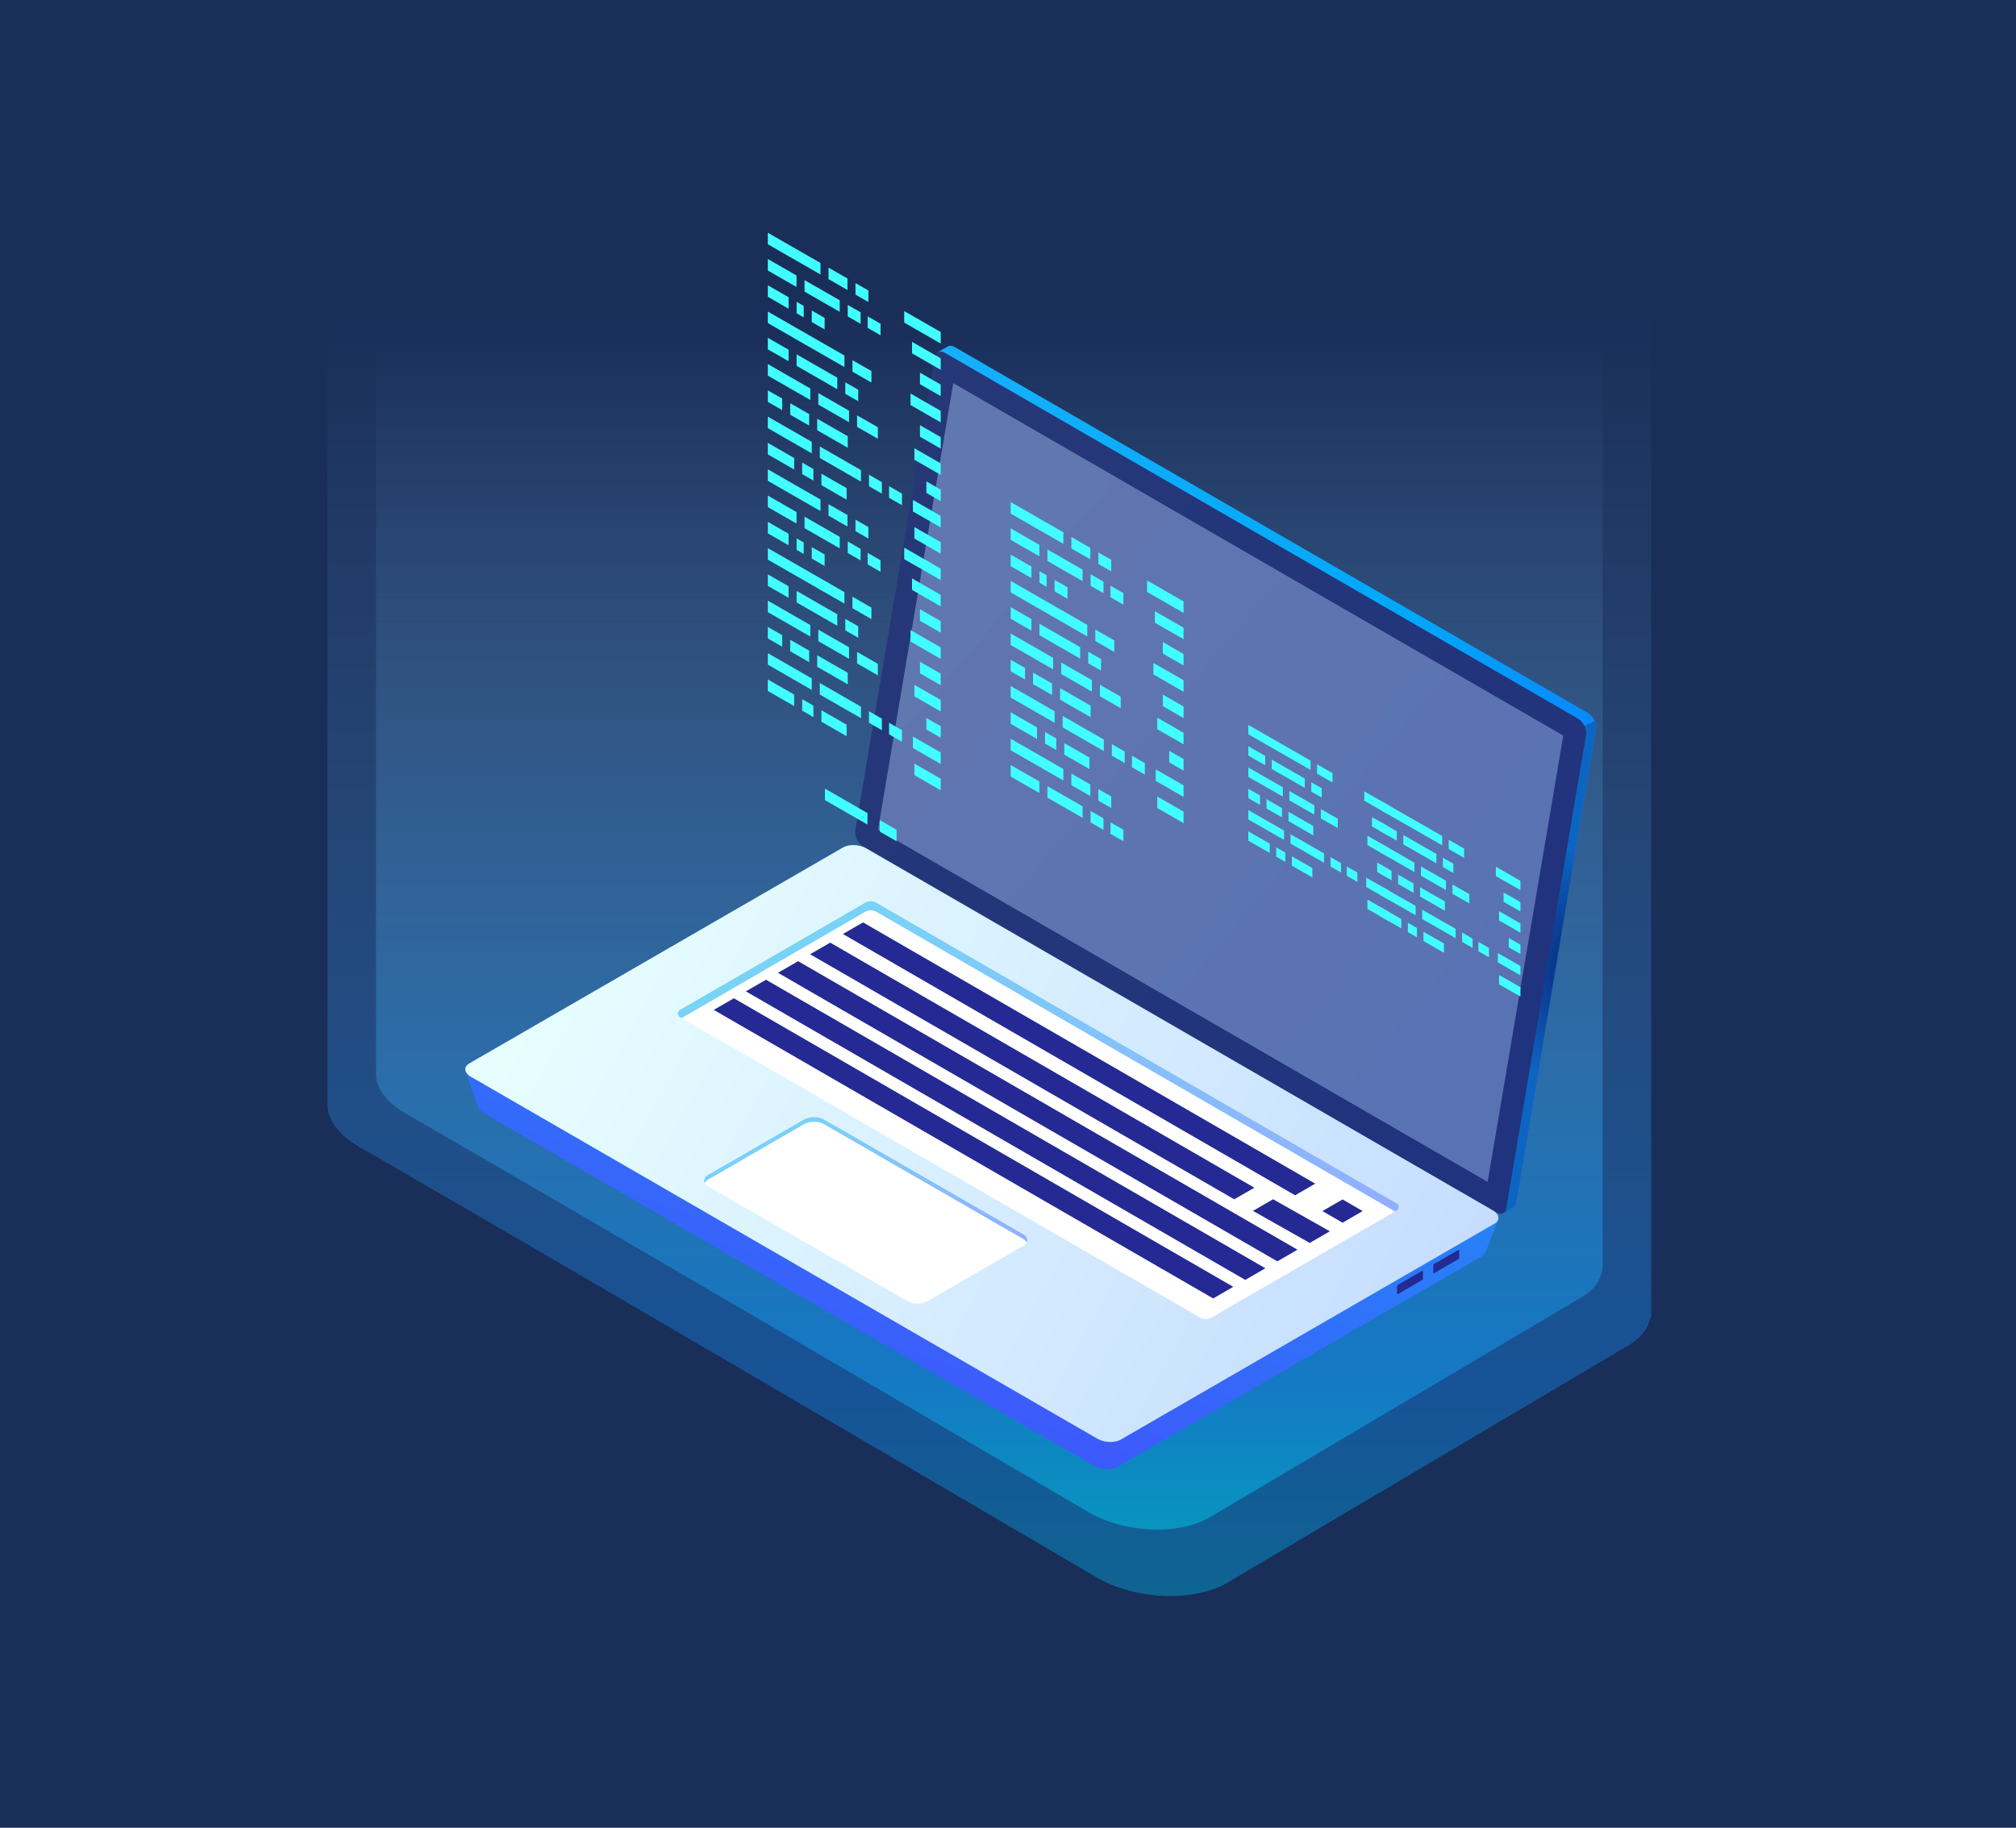
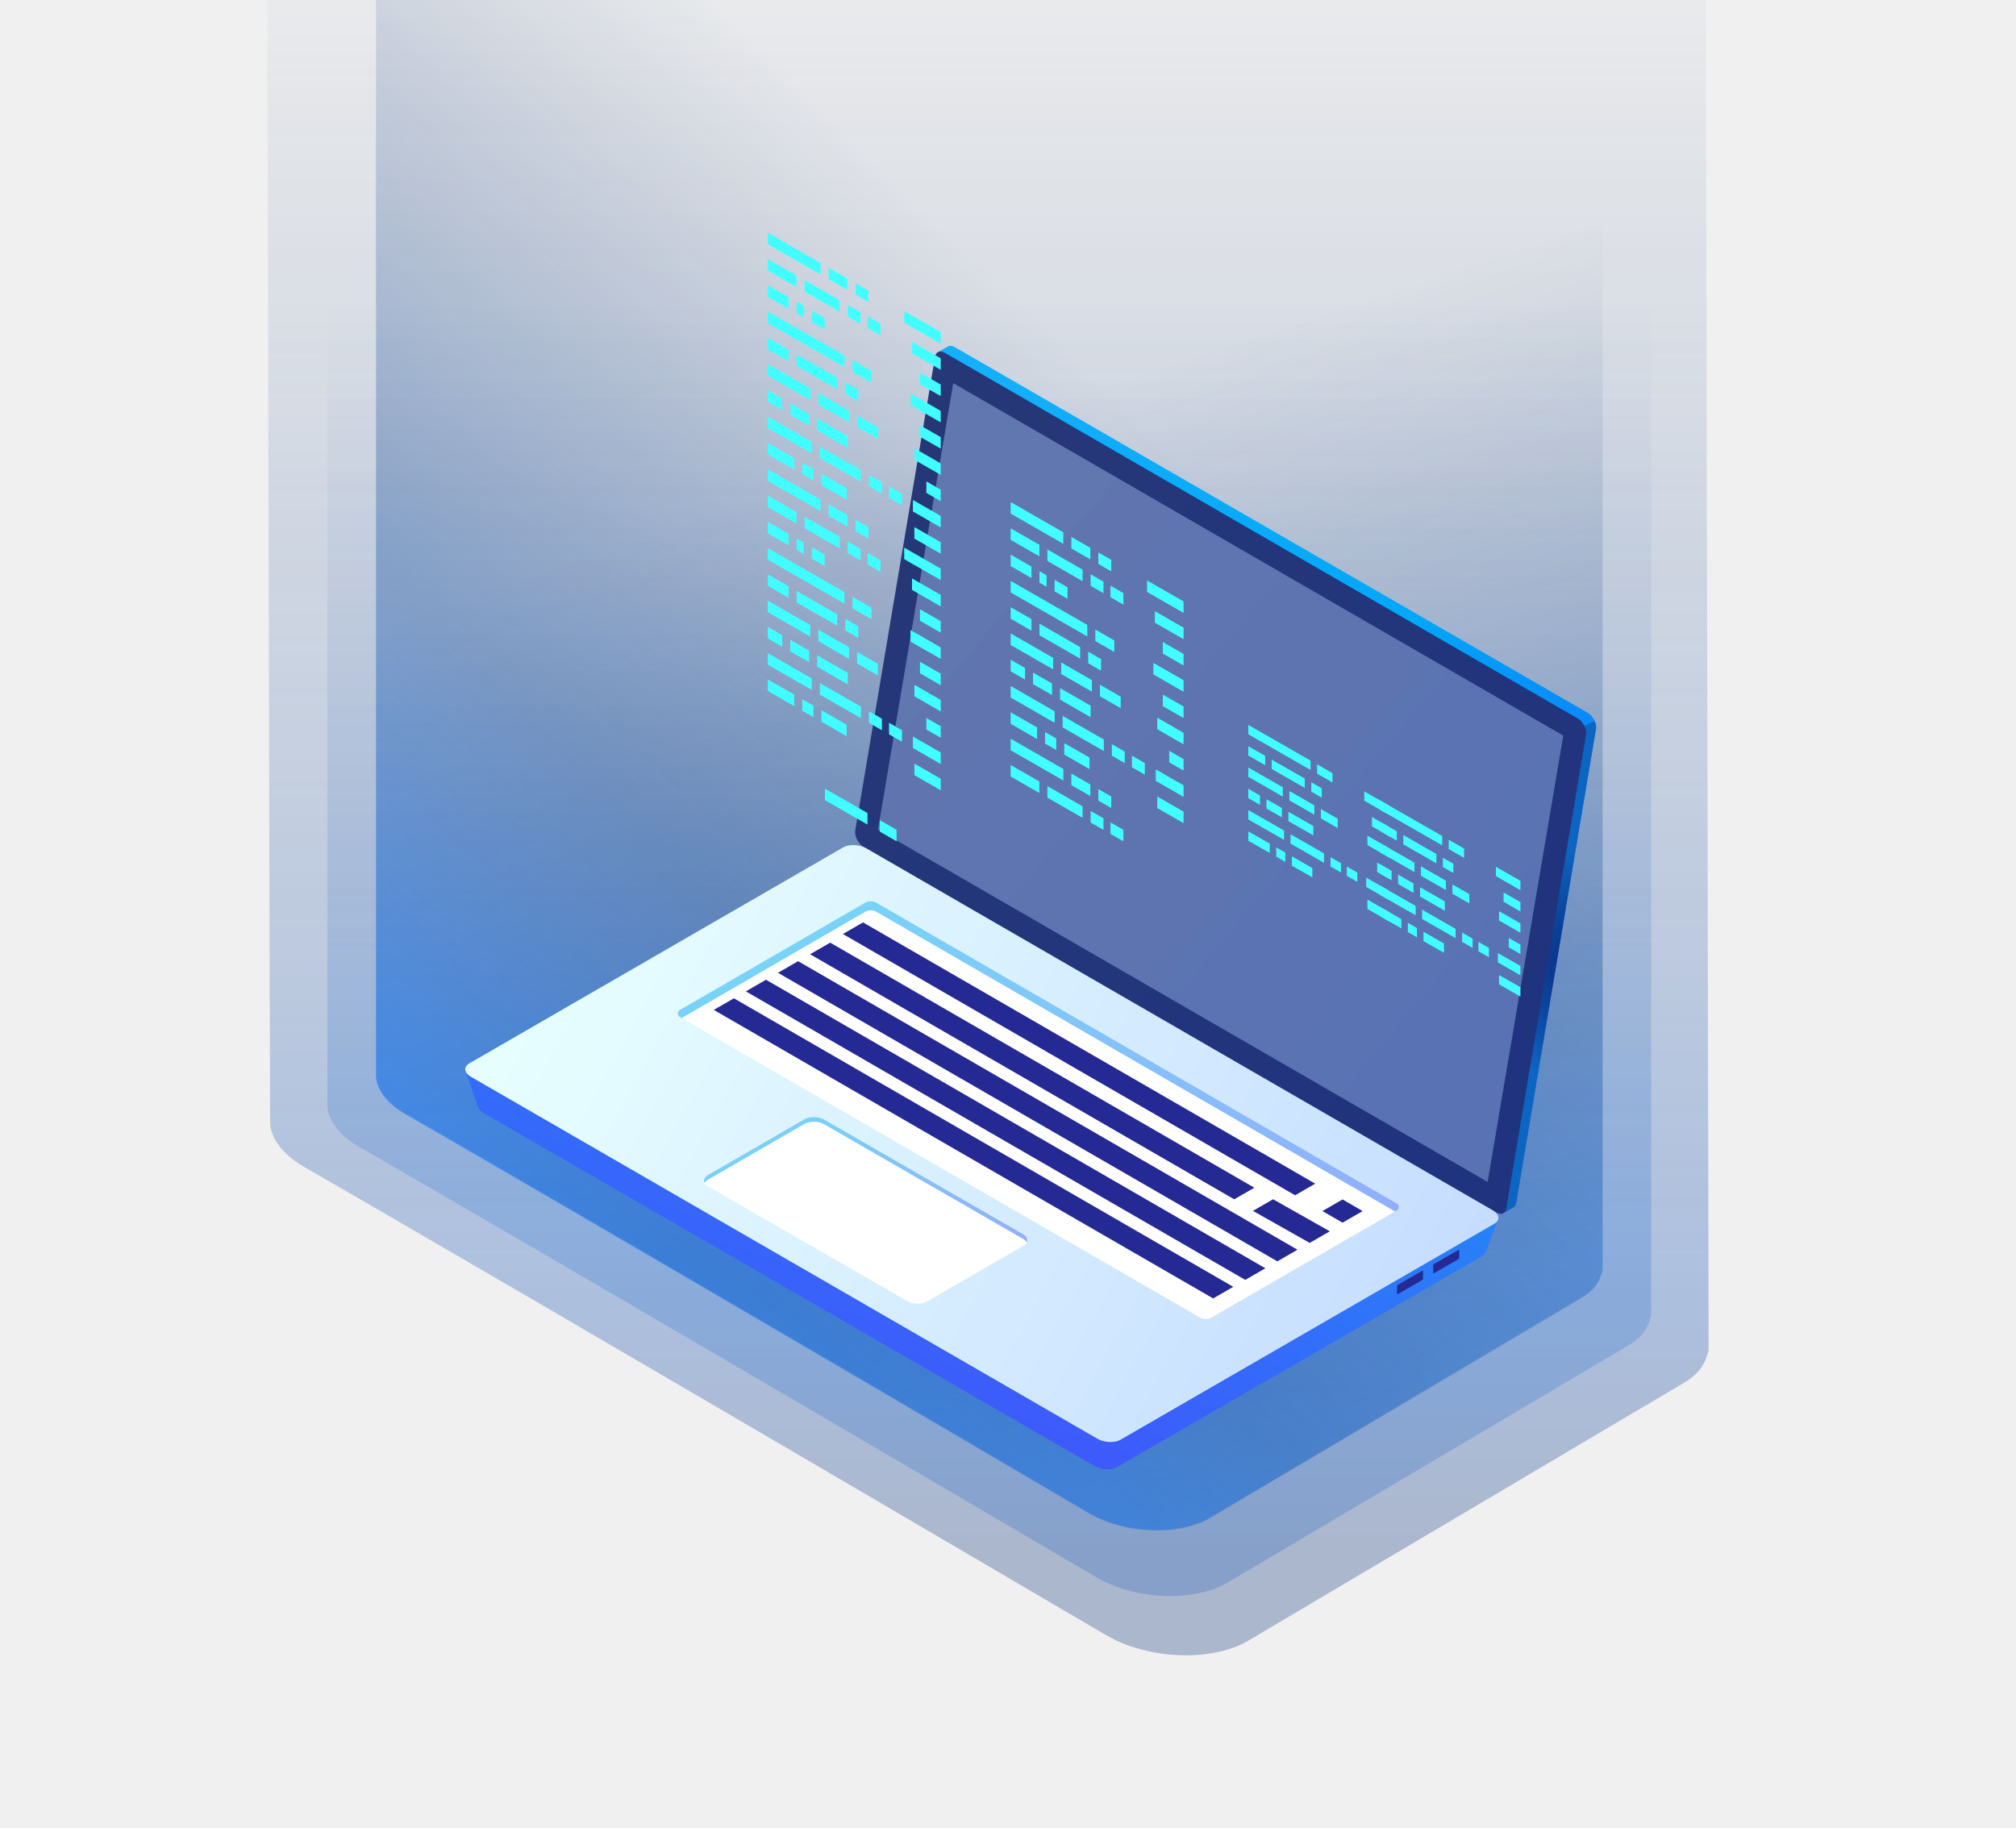
<svg xmlns="http://www.w3.org/2000/svg" xmlns:xlink="http://www.w3.org/1999/xlink" width="375px" height="340px" viewBox="0 0 375 340" version="1.1">
  <defs>
-     <linearGradient x1="50%" y1="104.473%" x2="50%" y2="28.7%" id="linearGradient-1">
-       <stop stop-color="#2AFFF3" offset="0%" />
-       <stop stop-color="#77CBFF" offset="20.952%" />
-       <stop stop-color="#FEFEFF" stop-opacity="0" offset="100%" />
+     <linearGradient x1="50%" y1="95.314%" x2="50%" y2="6.781%" id="linearGradient-1">
+       <stop stop-color="#163B80" offset="0%" />
+       <stop stop-color="#1A57B8" offset="14.975%" />
+       <stop stop-color="#203F78" stop-opacity="0" offset="100%" />
    </linearGradient>
-     <linearGradient x1="50%" y1="104.473%" x2="50%" y2="27.543%" id="linearGradient-2">
-       <stop stop-color="#2AFFF3" offset="0%" />
-       <stop stop-color="#77CBFF" offset="18.839%" />
-       <stop stop-color="#FEFEFF" stop-opacity="0" offset="100%" />
+     <linearGradient x1="50%" y1="98.228%" x2="50%" y2="28.7%" id="linearGradient-2">
+       <stop stop-color="#1458BF" offset="0%" />
+       <stop stop-color="#2270D2" offset="28.818%" />
+       <stop stop-color="#274E8D" stop-opacity="0" offset="100%" />
    </linearGradient>
-     <linearGradient x1="83.42%" y1="94.374%" x2="12.68%" y2="2.151%" id="linearGradient-3">
+     <linearGradient x1="66.544%" y1="100%" x2="50%" y2="32.976%" id="linearGradient-3">
+       <stop stop-color="#3C95FF" offset="0%" />
+       <stop stop-color="#154E9E" stop-opacity="0.737" offset="37.775%" />
+       <stop stop-color="#1F3D72" stop-opacity="0" offset="100%" />
+     </linearGradient>
+     <linearGradient x1="22.243%" y1="88.735%" x2="62.878%" y2="33.237%" id="linearGradient-4">
+       <stop stop-color="#0874FF" offset="0%" />
+       <stop stop-color="#154E9E" stop-opacity="0.737" offset="37.775%" />
+       <stop stop-color="#1F3D72" stop-opacity="0" offset="100%" />
+     </linearGradient>
+     <linearGradient x1="83.42%" y1="94.374%" x2="12.68%" y2="2.151%" id="linearGradient-5">
      <stop stop-color="#1660FF" offset="0%" />
      <stop stop-color="#00A8F8" offset="47.463%" />
      <stop stop-color="#15B0FB" offset="100%" />
    </linearGradient>
-     <radialGradient cx="98.518%" cy="50%" fx="98.518%" fy="50%" r="95.67%" gradientTransform="translate(0.985183,0.5),scale(1,0.255157),rotate(180),translate(-0.985183,-0.5)" id="radialGradient-4">
+     <radialGradient cx="98.518%" cy="50%" fx="98.518%" fy="50%" r="95.67%" gradientTransform="translate(0.985183,0.5),scale(1,0.255157),rotate(180),translate(-0.985183,-0.5)" id="radialGradient-6">
      <stop stop-color="#092274" offset="0%" />
      <stop stop-color="#0D65C2" offset="100%" />
    </radialGradient>
-     <linearGradient x1="0%" y1="0%" x2="102%" y2="101%" id="linearGradient-5">
+     <linearGradient x1="0%" y1="0%" x2="102%" y2="101%" id="linearGradient-7">
      <stop stop-color="#273877" offset="0%" />
      <stop stop-color="#1F327F" offset="100%" />
    </linearGradient>
-     <linearGradient x1="101.805%" y1="-51.055%" x2="-3.253%" y2="123.784%" id="linearGradient-6">
+     <linearGradient x1="101.805%" y1="-51.055%" x2="-3.253%" y2="123.784%" id="linearGradient-8">
      <stop stop-color="#00C8F2" offset="0%" />
      <stop stop-color="#5431FF" offset="100%" />
    </linearGradient>
-     <linearGradient x1="117.533%" y1="73.706%" x2="0%" y2="37.122%" id="linearGradient-7">
+     <linearGradient x1="117.533%" y1="73.706%" x2="0%" y2="37.122%" id="linearGradient-9">
      <stop stop-color="#BFD6FF" offset="0%" />
      <stop stop-color="#E8FFFF" offset="100%" />
    </linearGradient>
-     <linearGradient x1="5.675%" y1="27.779%" x2="100%" y2="95.925%" id="linearGradient-8">
+     <linearGradient x1="5.675%" y1="27.779%" x2="100%" y2="95.925%" id="linearGradient-10">
      <stop stop-color="#78D3F7" offset="0%" />
      <stop stop-color="#91AFFF" offset="100%" />
    </linearGradient>
-     <path d="M56.96,30.242 C58.839,31.313 60.309,34.866 60.304,36.999 L60.303,53.35 C60.297,55.485 58.768,56.344 56.887,55.272 L3.585,24.88 C1.705,23.807 0.185,21.211 0.191,19.075 L0.191,2.724 C0.198,0.591 1.727,-0.269 3.607,0.802 L56.96,30.242 Z" id="path-9" />
+     <path d="M56.96,30.242 C58.839,31.313 60.309,34.866 60.304,36.999 L60.303,53.35 C60.297,55.485 58.768,56.344 56.887,55.272 L3.585,24.88 C1.705,23.807 0.185,21.211 0.191,19.075 L0.191,2.724 C0.198,0.591 1.727,-0.269 3.607,0.802 L56.96,30.242 Z" id="path-11" />
  </defs>
  <g id="Symbols" stroke="none" stroke-width="1" fill="none" fill-rule="evenodd">
    <g id="img/project03s">
-       <rect id="Rectangle" fill="#192E59" x="0" y="0" width="375" height="340" />
      <g id="img/thor-copy" transform="translate(23, 28)">
        <g id="Group" transform="translate(13.39907, -138.4405)">
-           <path d="M270.165,356.924 C269.702,357.8 269.671,357.845 269.148,358.557 C269.102,358.61 269.054,358.664 268.412,359.325 C268.345,359.388 268.274,359.448 267.522,360.054 C267.418,360.128 267.308,360.201 266.473,360.732 L191.758,404.949 C189.89,406.027 187.594,406.731 184.735,407.134 C183.756,407.257 182.751,407.33 181.731,407.344 C176.895,407.413 171.744,406.268 167.744,403.966 C56.399,338.634 30.375,323.766 30.374,323.766 C30.136,323.629 29.907,323.49 29.472,323.208 C28.667,322.653 28.54,322.558 28.194,322.288 C27.522,321.72 27.407,321.614 27.135,321.355 C26.371,320.546 26.099,320.208 25.829,319.821 C25.392,319.126 25.313,318.983 25.191,318.743 C24.897,318.066 24.84,317.907 24.777,317.713 C24.57,317.046 24.479,316.378 24.506,315.72 L24.501,78.24 L270.748,69.977 L270.748,355.189 C270.445,356.103 270.439,356.129 270.165,356.924 Z" id="Combined-Shape" fill="url(#linearGradient-1)" style="mix-blend-mode: soft-light;" />
-           <path d="M261.168,348.263 C260.739,349.074 260.71,349.116 260.225,349.776 C260.183,349.825 260.138,349.875 259.544,350.488 C259.482,350.545 259.416,350.602 258.719,351.163 C258.623,351.231 258.521,351.299 257.747,351.791 L188.518,392.761 C186.787,393.76 184.659,394.413 182.01,394.786 C181.104,394.9 180.172,394.968 179.227,394.981 C174.746,395.045 169.973,393.983 166.267,391.851 C63.097,331.315 38.984,317.54 38.983,317.539 C38.763,317.412 38.55,317.283 38.147,317.022 C37.401,316.508 37.283,316.419 36.962,316.17 C36.341,315.644 36.234,315.545 35.982,315.305 C35.274,314.555 35.022,314.243 34.772,313.884 C34.366,313.24 34.293,313.107 34.181,312.885 C33.908,312.258 33.855,312.11 33.797,311.931 C33.605,311.313 33.521,310.694 33.545,310.084 L33.541,94.682 L261.708,87.026 L261.708,346.655 C261.427,347.502 261.422,347.526 261.168,348.263 Z" id="Combined-Shape" fill="url(#linearGradient-2)" style="mix-blend-mode: soft-light;" />
+           <path d="M280.79,363.573 C280.287,364.525 280.254,364.574 279.685,365.347 C279.636,365.405 279.582,365.464 278.886,366.182 C278.813,366.25 278.736,366.316 277.918,366.973 C277.805,367.054 277.686,367.134 276.778,367.71 L195.585,415.761 C193.555,416.933 191.06,417.698 187.953,418.136 C186.889,418.269 185.797,418.349 184.688,418.365 C179.433,418.44 173.836,417.194 169.489,414.693 C48.489,343.696 20.209,327.54 20.207,327.539 C19.949,327.391 19.7,327.239 19.227,326.933 C18.352,326.329 18.214,326.226 17.838,325.933 C17.109,325.316 16.983,325.2 16.688,324.919 C15.858,324.04 15.562,323.673 15.268,323.252 C14.793,322.497 14.708,322.341 14.575,322.081 C14.255,321.345 14.193,321.172 14.125,320.961 C13.9,320.237 13.801,319.511 13.83,318.796 L13.191,60.023 L280.79,51.043 L281.424,361.687 C281.094,362.68 281.089,362.709 280.79,363.573 Z" id="Combined-Shape" fill="url(#linearGradient-1)" opacity="0.319" />
+           <path d="M270.165,356.924 C269.702,357.8 269.671,357.845 269.148,358.557 C269.102,358.61 269.054,358.664 268.412,359.325 C268.345,359.388 268.274,359.448 267.522,360.054 C267.418,360.128 267.308,360.201 266.473,360.732 L191.758,404.949 C189.89,406.027 187.594,406.731 184.735,407.134 C183.756,407.257 182.751,407.33 181.731,407.344 C176.895,407.413 171.744,406.268 167.744,403.966 C56.399,338.634 30.375,323.766 30.374,323.766 C30.136,323.629 29.907,323.49 29.472,323.208 C28.667,322.653 28.54,322.558 28.194,322.288 C27.522,321.72 27.407,321.614 27.135,321.355 C26.371,320.546 26.099,320.208 25.829,319.821 C25.392,319.126 25.313,318.983 25.191,318.743 C24.897,318.066 24.84,317.907 24.777,317.713 C24.57,317.046 24.479,316.378 24.506,315.72 L24.501,78.24 L270.748,69.977 L270.748,355.189 C270.445,356.103 270.439,356.129 270.165,356.924 Z" id="Combined-Shape" fill="url(#linearGradient-2)" opacity="0.24" />
+           <path d="M261.168,348.263 C260.739,349.074 260.71,349.116 260.225,349.776 C260.183,349.825 260.138,349.875 259.544,350.488 C259.482,350.545 259.416,350.602 258.719,351.163 C258.623,351.231 258.521,351.299 257.747,351.791 L188.518,392.761 C186.787,393.76 184.659,394.413 182.01,394.786 C181.104,394.9 180.172,394.968 179.227,394.981 C174.746,395.045 169.973,393.983 166.267,391.851 C63.097,331.315 38.984,317.54 38.983,317.539 C38.763,317.412 38.55,317.283 38.147,317.022 C37.401,316.508 37.283,316.419 36.962,316.17 C36.341,315.644 36.234,315.545 35.982,315.305 C35.274,314.555 35.022,314.243 34.772,313.884 C34.366,313.24 34.293,313.107 34.181,312.885 C33.908,312.258 33.855,312.11 33.797,311.931 C33.605,311.313 33.521,310.694 33.545,310.084 L33.541,94.682 L261.708,87.026 L261.708,346.655 C261.427,347.502 261.422,347.526 261.168,348.263 Z" id="Combined-Shape" fill="url(#linearGradient-3)" opacity="0.463" />
+           <path d="M261.168,348.431 C260.739,349.243 260.71,349.285 260.225,349.944 C260.183,349.994 260.138,350.044 259.544,350.656 C259.482,350.714 259.416,350.77 258.719,351.331 C258.623,351.4 258.521,351.468 257.747,351.959 L188.518,392.93 C186.787,393.929 184.659,394.581 182.01,394.954 C181.104,395.068 180.172,395.136 179.227,395.15 C174.746,395.214 169.973,394.152 166.267,392.019 C63.097,331.484 38.984,317.708 38.983,317.708 C38.763,317.581 38.55,317.452 38.147,317.191 C37.401,316.676 37.283,316.588 36.962,316.338 C36.341,315.812 36.234,315.713 35.982,315.474 C35.274,314.724 35.022,314.411 34.772,314.052 C34.366,313.408 34.293,313.276 34.181,313.053 C33.908,312.426 33.855,312.279 33.797,312.099 C33.605,311.481 33.521,310.862 33.545,310.253 L33.541,94.851 L261.708,87.195 L261.708,346.824 C261.427,347.671 261.422,347.695 261.168,348.431 Z" id="Combined-Shape" fill="url(#linearGradient-4)" opacity="0.473" />
        </g>
        <g id="Group-3" transform="translate(63.54988, 15.2973)">
          <g id="Group-108" transform="translate(0, 21.03378)">
-             <path d="M90.22,0 C90.026,0.004 89.851,0.058 89.703,0.157 L89.706,0.146 L87.926,1.168 L89.11,1.667 L74.381,89.129 C74.211,90.131 74.943,91.564 75.909,92.122 L192.918,159.733 L192.819,159.703 L193.118,161.329 L194.859,160.322 L194.858,160.322 C195.173,160.188 195.4,159.884 195.478,159.424 L210.325,71.267 C210.495,70.265 209.763,68.833 208.797,68.275 L91.075,0.251 C90.789,0.087 90.517,0.005 90.274,0 L90.22,0 Z" id="Fill-4" fill="url(#linearGradient-3)" />
-             <path d="M208.14,70.666 L186.997,156.312 L192.918,159.733 L192.819,159.703 L193.118,161.329 L194.859,160.322 L194.858,160.322 C195.173,160.188 195.4,159.884 195.478,159.424 L210.325,71.267 C210.4,70.827 210.293,70.305 210.076,69.809 L208.14,70.666 Z" id="Fill-7" fill="url(#radialGradient-4)" />
+             <path d="M90.22,0 C90.026,0.004 89.851,0.058 89.703,0.157 L89.706,0.146 L87.926,1.168 L89.11,1.667 L74.381,89.129 C74.211,90.131 74.943,91.564 75.909,92.122 L192.918,159.733 L192.819,159.703 L193.118,161.329 L194.859,160.322 L194.858,160.322 C195.173,160.188 195.4,159.884 195.478,159.424 L210.325,71.267 C210.495,70.265 209.763,68.833 208.797,68.275 L91.075,0.251 C90.789,0.087 90.517,0.005 90.274,0 L90.22,0 Z" id="Fill-4" fill="url(#linearGradient-5)" />
+             <path d="M208.14,70.666 L186.997,156.312 L192.918,159.733 L192.819,159.703 L193.118,161.329 L194.859,160.322 L194.858,160.322 C195.173,160.188 195.4,159.884 195.478,159.424 L210.325,71.267 C210.4,70.827 210.293,70.305 210.076,69.809 L208.14,70.666 Z" id="Fill-7" fill="url(#radialGradient-6)" />
            <g id="Group-14" transform="translate(72.35779, 0.937934)">
-               <path d="M1.704,92.244 L119.426,160.267 C120.335,160.792 121.114,160.489 121.273,159.547 L136.121,71.39 C136.29,70.388 135.558,68.955 134.592,68.397 L16.87,0.374 C15.96,-0.151 15.183,0.152 15.023,1.094 L0.176,89.252 C0.005,90.253 0.737,91.686 1.704,92.244" id="Fill-10" fill="url(#linearGradient-5)" />
+               <path d="M1.704,92.244 L119.426,160.267 C120.335,160.792 121.114,160.489 121.273,159.547 L136.121,71.39 C136.29,70.388 135.558,68.955 134.592,68.397 L16.87,0.374 C15.96,-0.151 15.183,0.152 15.023,1.094 L0.176,89.252 C0.005,90.253 0.737,91.686 1.704,92.244" id="Fill-10" fill="url(#linearGradient-7)" />
              <polygon id="Fill-12" fill="#FFFFFF" style="mix-blend-mode: soft-light;" points="18.408 6.002 131.883 71.57 117.811 154.596 4.413 89.072" />
            </g>
            <g id="Group-17" transform="translate(0, 100.5552)">
-               <path d="M70.906,0.499 L6.487,37.722 L0.062,34.364 L2.399,41.123 L2.407,41.117 C2.537,41.48 2.849,41.836 3.36,42.132 L117.059,107.829 C118.303,108.548 120.186,108.626 121.264,108.003 L189.111,68.799 C189.463,68.596 189.67,68.342 189.768,68.069 C189.77,68.071 189.778,68.077 189.778,68.077 L192.13,61.944 C192.13,61.944 187.282,64.278 186.219,64.873 L75.111,0.674 C74.431,0.28 73.559,0.078 72.732,0.078 C72.048,0.078 71.395,0.216 70.906,0.499" id="Fill-15" fill="url(#linearGradient-6)" />
+               <path d="M70.906,0.499 L6.487,37.722 L0.062,34.364 L2.399,41.123 L2.407,41.117 C2.537,41.48 2.849,41.836 3.36,42.132 L117.059,107.829 C118.303,108.548 120.186,108.626 121.264,108.003 L189.111,68.799 C189.463,68.596 189.67,68.342 189.768,68.069 C189.77,68.071 189.778,68.077 189.778,68.077 L192.13,61.944 C192.13,61.944 187.282,64.278 186.219,64.873 L75.111,0.674 C74.431,0.28 73.559,0.078 72.732,0.078 C72.048,0.078 71.395,0.216 70.906,0.499" id="Fill-15" fill="url(#linearGradient-8)" />
              <path d="M184.885,69.03 L184.885,67.751 C184.885,67.63 184.811,67.575 184.72,67.627 L180.213,70.231 C180.122,70.283 180.049,70.424 180.049,70.545 L180.049,71.824 C180.049,71.946 180.122,72.001 180.213,71.949 L184.72,69.345 C184.811,69.293 184.885,69.151 184.885,69.03" id="Fill-21" fill="#242993" />
              <path d="M178.145,72.925 L178.145,71.645 C178.145,71.524 178.071,71.469 177.98,71.521 L173.473,74.125 C173.383,74.178 173.309,74.319 173.309,74.441 L173.309,75.719 C173.309,75.841 173.383,75.896 173.473,75.844 L177.98,73.239 C178.071,73.187 178.145,73.046 178.145,72.925" id="Fill-23" fill="#242993" />
            </g>
-             <g id="Group-20" transform="translate(0, 92.86895)" fill="url(#linearGradient-7)">
+             <g id="Group-20" transform="translate(0, 92.86895)" fill="url(#linearGradient-9)">
              <path d="M70.281,0.438 L0.746,40.617 C0.25,40.904 0.005,41.286 0,41.686 L0,41.712 C0.006,42.197 0.364,42.708 1.055,43.107 L117.58,110.438 C118.856,111.175 120.785,111.255 121.89,110.616 L191.425,70.438 C192.529,69.8 192.391,68.685 191.115,67.948 L74.59,0.617 C73.892,0.214 72.999,0.007 72.152,0.007 C71.451,0.007 70.782,0.149 70.281,0.438" id="Fill-18" />
            </g>
            <g id="Group-43" transform="translate(39.43436, 103.24)">
              <path d="M133.862,56.304 L37.029,0.352 C36.383,-0.021 35.588,-0.02 34.944,0.353 L0.461,20.319 C-0.034,20.606 -0.033,21.322 0.461,21.608 L97.249,77.533 C97.893,77.906 98.689,77.906 99.333,77.534 L133.862,57.593 C134.357,57.307 134.357,56.59 133.862,56.304" id="Fill-25" fill="#FFFFFF" />
-               <path d="M133.515,57.793 L37.029,2.041 C36.383,1.669 35.588,1.67 34.944,2.043 L0.809,21.809 L0.461,21.608 C-0.033,21.322 -0.034,20.606 0.461,20.319 L34.944,0.353 C35.588,-0.021 36.383,-0.021 37.029,0.353 L133.862,56.304 C134.357,56.59 134.357,57.307 133.862,57.593 L133.515,57.793 Z" id="Fill-27" fill="url(#linearGradient-8)" />
+               <path d="M133.515,57.793 L37.029,2.041 C36.383,1.669 35.588,1.67 34.944,2.043 L0.809,21.809 L0.461,21.608 C-0.033,21.322 -0.034,20.606 0.461,20.319 L34.944,0.353 C35.588,-0.021 36.383,-0.021 37.029,0.353 L133.862,56.304 C134.357,56.59 134.357,57.307 133.862,57.593 L133.515,57.793 Z" id="Fill-27" fill="url(#linearGradient-10)" />
              <path d="M30.809,6.176 L34.549,4.016 L118.662,52.617 L114.922,54.778 L30.809,6.176 Z M24.703,9.941 L28.444,7.781 L107.338,53.368 L103.598,55.528 L24.703,9.941 Z M18.731,13.392 L22.472,11.232 L115.361,64.905 L111.621,67.066 L18.731,13.392 Z M12.759,16.843 L16.5,14.682 L109.389,68.356 L105.649,70.517 L12.759,16.843 Z M6.787,20.294 L10.528,18.133 L103.417,71.807 L99.677,73.967 L6.787,20.294 Z M120.004,57.714 L123.745,55.554 L127.485,57.714 L123.745,59.875 L120.004,57.714 Z M107.082,57.68 L110.822,55.519 L121.377,61.48 L117.638,63.642 L107.082,57.68 Z" id="Combined-Shape" fill="#242993" />
            </g>
            <g id="Group-46" transform="translate(44.40835, 143.4672)">
              <path d="M0.765,10.759 C-0.255,11.349 -0.255,12.304 0.765,12.894 L37.842,34.259 C38.863,34.848 40.518,34.848 41.539,34.259 L59.392,23.942 C60.413,23.353 60.413,22.397 59.392,21.806 L22.315,0.443 C21.805,0.148 21.136,0 20.467,0 C19.799,0 19.13,0.148 18.62,0.443 L0.765,10.759 Z" id="Fill-44" fill="#FFFFFF" />
-               <path d="M22.305,1.316 C21.285,0.726 19.631,0.726 18.61,1.316 L0.756,11.633 C0.441,11.815 0.235,12.033 0.115,12.263 C-0.156,11.748 0.051,11.167 0.756,10.759 L18.61,0.443 C19.631,-0.148 21.285,-0.148 22.305,0.443 L59.383,21.806 C60.089,22.215 60.294,22.795 60.025,23.311 C59.904,23.08 59.698,22.862 59.383,22.68 L22.305,1.316 Z" id="Fill-47" fill="url(#linearGradient-8)" />
+               <path d="M22.305,1.316 C21.285,0.726 19.631,0.726 18.61,1.316 L0.756,11.633 C0.441,11.815 0.235,12.033 0.115,12.263 C-0.156,11.748 0.051,11.167 0.756,10.759 L18.61,0.443 C19.631,-0.148 21.285,-0.148 22.305,0.443 L59.383,21.806 C60.089,22.215 60.294,22.795 60.025,23.311 C59.904,23.08 59.698,22.862 59.383,22.68 L22.305,1.316 Z" id="Fill-47" fill="url(#linearGradient-10)" />
            </g>
          </g>
          <path d="M66.068,7.762 L56.276,2.139 L56.276,0 L66.068,5.623 L66.068,7.762 Z M71.088,10.646 L67.563,8.622 L67.563,6.483 L71.088,8.507 L71.088,10.646 Z M74.98,12.881 L72.584,11.506 L72.584,9.367 L74.98,10.742 L74.98,12.881 Z M61.611,10.089 L56.277,7.025 L56.277,4.886 L61.611,7.95 L61.611,10.089 Z M69.645,14.703 L63.106,10.949 L63.106,8.809 L69.645,12.564 L69.645,14.703 Z M73.536,16.939 L71.141,15.562 L71.141,13.424 L73.536,14.8 L73.536,16.939 Z M77.239,19.065 L74.843,17.69 L74.843,15.551 L77.239,16.926 L77.239,19.065 Z M56.277,11.911 L56.277,9.772 L60.136,11.989 L60.136,14.128 L56.277,11.911 Z M62.952,15.746 L61.632,14.987 L61.632,12.848 L62.952,13.606 L62.952,15.746 Z M66.842,17.98 L64.448,16.605 L64.448,14.466 L66.842,15.841 L66.842,17.98 Z M70.523,24.981 L56.277,16.798 L56.277,14.659 L70.523,22.842 L70.523,24.981 Z M75.544,27.865 L72.019,25.84 L72.019,23.701 L75.544,25.726 L75.544,27.865 Z M60.136,23.901 L56.277,21.684 L56.277,19.545 L60.136,21.762 L60.136,23.901 Z M69.195,29.104 L61.632,24.761 L61.632,22.622 L69.195,26.965 L69.195,29.104 Z M73.086,31.339 L70.69,29.964 L70.69,27.825 L73.086,29.2 L73.086,31.339 Z M64.174,31.107 L56.276,26.571 L56.276,24.432 L64.174,28.968 L64.174,31.107 Z M71.381,35.246 L65.67,31.966 L65.67,29.827 L71.381,33.107 L71.381,35.246 Z M76.737,38.323 L72.877,36.106 L72.877,33.967 L76.737,36.183 L76.737,38.323 Z M58.944,32.989 L56.276,31.457 L56.276,29.318 L58.944,30.85 L58.944,32.989 Z M63.965,35.873 L60.44,33.848 L60.44,31.709 L63.965,33.734 L63.965,35.873 Z M71.141,39.994 L65.461,36.732 L65.461,34.593 L71.141,37.855 L71.141,39.994 Z M64.447,41.036 L56.277,36.344 L56.277,34.205 L64.447,38.897 L64.447,41.036 Z M73.599,46.293 L65.943,41.896 L65.943,39.757 L73.599,44.154 L73.599,46.293 Z M77.49,48.528 L75.094,47.152 L75.094,45.013 L77.49,46.389 L77.49,48.528 Z M81.224,50.673 L78.828,49.297 L78.828,47.158 L81.224,48.534 L81.224,50.673 Z M61.172,44.041 L56.276,41.23 L56.276,39.091 L61.172,41.902 L61.172,44.041 Z M81.645,16.71 L81.645,14.571 L88.434,18.471 L88.434,20.609 L81.645,16.71 Z M83.099,22.432 L83.099,20.293 L88.433,23.357 L88.433,25.496 L83.099,22.432 Z M82.819,32.043 L82.819,29.904 L88.433,33.129 L88.433,35.269 L82.819,32.043 Z M64.749,46.096 L62.668,44.901 L62.668,42.762 L64.749,43.957 L64.749,46.096 Z M70.931,49.647 L66.245,46.955 L66.245,44.816 L70.931,47.508 L70.931,49.647 Z M66.068,51.768 L56.276,46.144 L56.276,44.005 L66.068,49.629 L66.068,51.768 Z M71.088,54.652 L67.563,52.627 L67.563,50.488 L71.088,52.513 L71.088,54.652 Z M74.98,56.887 L72.584,55.511 L72.584,53.372 L74.98,54.748 L74.98,56.887 Z M61.611,54.095 L56.277,51.031 L56.277,48.892 L61.611,51.956 L61.611,54.095 Z M69.645,58.709 L63.106,54.954 L63.106,52.815 L69.645,56.57 L69.645,58.709 Z M73.536,60.944 L71.141,59.568 L71.141,57.429 L73.536,58.805 L73.536,60.944 Z M77.239,63.071 L74.843,61.695 L74.843,59.556 L77.239,60.932 L77.239,63.071 Z M60.136,58.134 L56.277,55.917 L56.277,53.778 L60.136,55.995 L60.136,58.134 Z M62.952,59.751 L61.632,58.993 L61.632,56.854 L62.952,57.612 L62.952,59.751 Z M66.842,61.986 L64.448,60.61 L64.448,58.471 L66.842,59.847 L66.842,61.986 Z M70.523,68.986 L56.277,60.804 L56.277,58.665 L70.523,66.847 L70.523,68.986 Z M75.544,71.87 L72.019,69.846 L72.019,67.706 L75.544,69.731 L75.544,71.87 Z M60.136,67.907 L56.277,65.69 L56.277,63.551 L60.136,65.768 L60.136,67.907 Z M69.195,73.11 L61.632,68.766 L61.632,66.627 L69.195,70.971 L69.195,73.11 Z M73.086,75.345 L70.69,73.969 L70.69,71.83 L73.086,73.206 L73.086,75.345 Z M64.174,75.112 L56.276,70.576 L56.276,68.437 L64.174,72.973 L64.174,75.112 Z M71.381,79.252 L65.67,75.971 L65.67,73.832 L71.381,77.113 L71.381,79.252 Z M76.737,82.328 L72.877,80.111 L72.877,77.972 L76.737,80.189 L76.737,82.328 Z M58.944,76.995 L56.276,75.463 L56.276,73.323 L58.944,74.856 L58.944,76.995 Z M63.965,79.878 L60.44,77.854 L60.44,75.715 L63.965,77.739 L63.965,79.878 Z M71.141,84 L65.461,80.738 L65.461,78.599 L71.141,81.861 L71.141,84 Z M64.447,85.042 L56.277,80.349 L56.277,78.21 L64.447,82.903 L64.447,85.042 Z M73.599,90.298 L65.943,85.901 L65.943,83.762 L73.599,88.159 L73.599,90.298 Z M77.49,92.533 L75.094,91.158 L75.094,89.019 L77.49,90.394 L77.49,92.533 Z M81.224,94.678 L78.828,93.303 L78.828,91.163 L81.224,92.539 L81.224,94.678 Z M61.172,88.047 L56.276,85.235 L56.276,83.096 L61.172,85.908 L61.172,88.047 Z M81.645,60.716 L81.645,58.577 L88.434,62.476 L88.434,64.614 L81.645,60.716 Z M83.099,66.437 L83.099,64.298 L88.433,67.362 L88.433,69.502 L83.099,66.437 Z M82.819,76.049 L82.819,73.91 L88.433,77.135 L88.433,79.274 L82.819,76.049 Z M64.749,90.102 L62.668,88.906 L62.668,86.767 L64.749,87.963 L64.749,90.102 Z M70.931,93.652 L66.245,90.961 L66.245,88.822 L70.931,91.513 L70.931,93.652 Z M74.808,110.089 L66.9,105.548 L66.9,103.408 L74.808,107.95 L74.808,110.089 Z M80.224,113.2 L77.109,111.411 L77.109,109.272 L80.224,111.061 L80.224,113.2 Z M84.574,28.165 L84.574,26.026 L88.433,28.243 L88.433,30.382 L84.574,28.165 Z M84.574,37.938 L84.574,35.799 L88.433,38.016 L88.433,40.155 L84.574,37.938 Z M83.539,42.229 L83.539,40.09 L88.434,42.902 L88.434,45.041 L83.539,42.229 Z M85.767,48.396 L85.767,46.256 L88.434,47.789 L88.434,49.928 L85.767,48.396 Z M83.265,51.845 L83.265,49.706 L88.433,52.674 L88.433,54.814 L83.265,51.845 Z M83.539,56.888 L83.539,54.749 L88.434,57.561 L88.434,59.701 L83.539,56.888 Z M84.574,72.171 L84.574,70.031 L88.433,72.248 L88.433,74.387 L84.574,72.171 Z M84.574,81.943 L84.574,79.804 L88.433,82.021 L88.433,84.16 L84.574,81.943 Z M83.539,86.235 L83.539,84.096 L88.434,86.908 L88.434,89.047 L83.539,86.235 Z M85.767,92.401 L85.767,90.262 L88.434,91.794 L88.434,93.933 L85.767,92.401 Z M83.265,95.851 L83.265,93.712 L88.433,96.68 L88.433,98.819 L83.265,95.851 Z M83.539,100.894 L83.539,98.755 L88.434,101.567 L88.434,103.706 L83.539,100.894 Z" id="Combined-Shape" fill="#42FFFF" />
          <path d="M111.242,57.865 L101.45,52.239 L101.45,50.099 L111.242,55.725 L111.242,57.865 Z M116.262,60.75 L112.737,58.724 L112.737,56.584 L116.262,58.61 L116.262,60.75 Z M120.154,62.986 L117.758,61.61 L117.758,59.47 L120.154,60.846 L120.154,62.986 Z M106.785,60.193 L101.451,57.127 L101.451,54.987 L106.785,58.053 L106.785,60.193 Z M114.819,64.809 L108.28,61.052 L108.28,58.912 L114.819,62.669 L114.819,64.809 Z M118.71,67.045 L116.315,65.669 L116.315,63.529 L118.71,64.905 L118.71,67.045 Z M122.413,69.173 L120.017,67.797 L120.017,65.657 L122.413,67.033 L122.413,69.173 Z M105.31,64.234 L101.451,62.016 L101.451,59.876 L105.31,62.094 L105.31,64.234 Z M108.126,65.852 L106.806,65.093 L106.806,62.954 L108.126,63.712 L108.126,65.852 Z M112.016,68.088 L109.621,66.711 L109.621,64.571 L112.016,65.948 L112.016,68.088 Z M115.697,75.091 L101.451,66.905 L101.451,64.765 L115.697,72.951 L115.697,75.091 Z M120.718,77.977 L117.193,75.951 L117.193,73.811 L120.718,75.837 L120.718,77.977 Z M105.31,74.012 L101.451,71.794 L101.451,69.653 L105.31,71.871 L105.31,74.012 Z M114.369,79.217 L106.806,74.871 L106.806,72.731 L114.369,77.077 L114.369,79.217 Z M118.26,81.453 L115.865,80.077 L115.865,77.937 L118.26,79.313 L118.26,81.453 Z M109.348,81.22 L101.45,76.682 L101.45,74.542 L109.348,79.08 L109.348,81.22 Z M116.555,85.362 L110.844,82.08 L110.844,79.94 L116.555,83.222 L116.555,85.362 Z M121.911,88.44 L118.051,86.222 L118.051,84.081 L121.911,86.299 L121.911,88.44 Z M104.118,83.104 L101.45,81.571 L101.45,79.431 L104.118,80.964 L104.118,83.104 Z M109.139,85.989 L105.614,83.963 L105.614,81.823 L109.139,83.849 L109.139,85.989 Z M116.315,90.112 L110.635,86.849 L110.635,84.708 L116.315,87.972 L116.315,90.112 Z M109.621,91.154 L101.451,86.46 L101.451,84.32 L109.621,89.014 L109.621,91.154 Z M118.773,96.414 L111.117,92.014 L111.117,89.874 L118.773,94.273 L118.773,96.414 Z M122.664,98.65 L120.268,97.273 L120.268,95.133 L122.664,96.51 L122.664,98.65 Z M126.398,100.796 L124.002,99.419 L124.002,97.279 L126.398,98.655 L126.398,100.796 Z M106.346,94.161 L101.45,91.348 L101.45,89.208 L106.346,92.021 L106.346,94.161 Z M126.819,66.817 L126.819,64.677 L133.607,68.578 L133.607,70.717 L126.819,66.817 Z M128.273,72.541 L128.273,70.401 L133.607,73.467 L133.607,75.607 L128.273,72.541 Z M129.748,78.277 L129.748,76.137 L133.607,78.355 L133.607,80.495 L129.748,78.277 Z M127.993,82.158 L127.993,80.018 L133.607,83.244 L133.607,85.384 L127.993,82.158 Z M129.748,88.055 L129.748,85.915 L133.607,88.133 L133.607,90.273 L129.748,88.055 Z M128.713,92.348 L128.713,90.208 L133.608,93.021 L133.608,95.161 L128.713,92.348 Z M130.941,98.517 L130.941,96.377 L133.608,97.91 L133.608,100.05 L130.941,98.517 Z M128.439,101.969 L128.439,99.829 L133.607,102.798 L133.607,104.939 L128.439,101.969 Z M128.713,107.014 L128.713,104.874 L133.608,107.687 L133.608,109.828 L128.713,107.014 Z M109.923,96.217 L107.842,95.021 L107.842,92.881 L109.923,94.077 L109.923,96.217 Z M116.106,99.77 L111.419,97.077 L111.419,94.937 L116.106,97.63 L116.106,99.77 Z M111.242,101.892 L101.45,96.265 L101.45,94.126 L111.242,99.752 L111.242,101.892 Z M116.262,104.777 L112.737,102.751 L112.737,100.611 L116.262,102.636 L116.262,104.777 Z M120.154,107.013 L117.758,105.636 L117.758,103.496 L120.154,104.873 L120.154,107.013 Z M106.785,104.219 L101.451,101.154 L101.451,99.014 L106.785,102.079 L106.785,104.219 Z M114.819,108.836 L108.28,105.079 L108.28,102.939 L114.819,106.696 L114.819,108.836 Z M118.71,111.072 L116.315,109.696 L116.315,107.556 L118.71,108.932 L118.71,111.072 Z M122.413,113.2 L120.017,111.823 L120.017,109.684 L122.413,111.06 L122.413,113.2 Z" id="Combined-Shape" fill="#42FFFF" />
        </g>
        <g id="Group-2" transform="translate(204.4316, 104.4041)">
-           <mask id="mask-10" fill="white">
-             <use xlink:href="#path-9" />
+           <mask id="mask-12" fill="white">
+             <use xlink:href="#path-11" />
          </mask>
          <g id="Mask" />
-           <path d="M12.73,-3.136 L4.773,-7.693 L4.773,-9.427 L12.73,-4.87 L12.73,-3.136 Z M16.81,-0.799 L13.945,-2.44 L13.945,-4.173 L16.81,-2.532 L16.81,-0.799 Z M19.972,1.012 L18.025,-0.103 L18.025,-1.836 L19.972,-0.721 L19.972,1.012 Z M9.108,-1.25 L4.773,-3.734 L4.773,-5.467 L9.108,-2.984 L9.108,-1.25 Z M15.637,2.489 L10.324,-0.554 L10.324,-2.288 L15.637,0.756 L15.637,2.489 Z M18.799,4.301 L16.853,3.186 L16.853,1.452 L18.799,2.567 L18.799,4.301 Z M21.808,6.024 L19.861,4.909 L19.861,3.176 L21.808,4.29 L21.808,6.024 Z M7.91,2.023 L4.773,0.226 L4.773,-1.507 L7.91,0.29 L7.91,2.023 Z M10.198,3.334 L9.125,2.719 L9.125,0.986 L10.198,1.6 L10.198,3.334 Z M13.36,5.145 L11.413,4.03 L11.413,2.296 L13.36,3.411 L13.36,5.145 Z M16.351,10.818 L4.773,4.186 L4.773,2.453 L16.351,9.084 L16.351,10.818 Z M20.431,13.155 L17.566,11.514 L17.566,9.78 L20.431,11.422 L20.431,13.155 Z M7.91,9.943 L4.773,8.147 L4.773,6.413 L7.91,8.21 L7.91,9.943 Z M15.271,14.16 L9.126,10.639 L9.126,8.906 L15.271,12.426 L15.271,14.16 Z M18.433,15.971 L16.487,14.856 L16.487,13.123 L18.433,14.237 L18.433,15.971 Z M11.191,15.782 L4.773,12.106 L4.773,10.373 L11.191,14.049 L11.191,15.782 Z M17.048,19.137 L12.407,16.479 L12.407,14.745 L17.048,17.403 L17.048,19.137 Z M21.4,21.63 L18.264,19.833 L18.264,18.1 L21.4,19.897 L21.4,21.63 Z M6.941,17.308 L4.773,16.066 L4.773,14.333 L6.941,15.574 L6.941,17.308 Z M11.021,19.645 L8.156,18.004 L8.156,16.271 L11.021,17.911 L11.021,19.645 Z M16.853,22.985 L12.237,20.341 L12.237,18.608 L16.853,21.251 L16.853,22.985 Z M11.413,23.829 L4.773,20.026 L4.773,18.293 L11.413,22.096 L11.413,23.829 Z M18.85,28.089 L12.629,24.526 L12.629,22.792 L18.85,26.356 L18.85,28.089 Z M22.012,29.901 L20.065,28.786 L20.065,27.052 L22.012,28.167 L22.012,29.901 Z M25.047,31.639 L23.1,30.524 L23.1,28.79 L25.047,29.905 L25.047,31.639 Z M8.752,26.265 L4.773,23.986 L4.773,22.253 L8.752,24.531 L8.752,26.265 Z M25.389,4.115 L25.389,2.382 L30.905,5.542 L30.905,7.275 L25.389,4.115 Z M26.57,8.752 L26.57,7.018 L30.905,9.502 L30.905,11.235 L26.57,8.752 Z M27.769,13.399 L27.769,11.665 L30.905,13.462 L30.905,15.195 L27.769,13.399 Z M26.343,16.542 L26.343,14.808 L30.905,17.422 L30.905,19.155 L26.343,16.542 Z M27.769,21.318 L27.769,19.585 L30.905,21.381 L30.905,23.115 L27.769,21.318 Z M26.928,24.796 L26.928,23.063 L30.905,25.341 L30.905,27.075 L26.928,24.796 Z M28.738,29.793 L28.738,28.06 L30.906,29.301 L30.906,31.035 L28.738,29.793 Z M26.705,32.589 L26.705,30.856 L30.905,33.261 L30.905,34.995 L26.705,32.589 Z M26.928,36.676 L26.928,34.942 L30.905,37.221 L30.905,38.955 L26.928,36.676 Z M11.659,27.93 L9.967,26.961 L9.967,25.228 L11.659,26.197 L11.659,27.93 Z M16.683,30.808 L12.874,28.626 L12.874,26.893 L16.683,29.074 L16.683,30.808 Z M12.73,32.527 L4.773,27.969 L4.773,26.236 L12.73,30.793 L12.73,32.527 Z M16.81,34.863 L13.945,33.223 L13.945,31.489 L16.81,33.13 L16.81,34.863 Z M19.972,36.675 L18.025,35.56 L18.025,33.826 L19.972,34.941 L19.972,36.675 Z M9.108,34.412 L4.773,31.929 L4.773,30.195 L9.108,32.679 L9.108,34.412 Z M15.637,38.152 L10.324,35.108 L10.324,33.375 L15.637,36.418 L15.637,38.152 Z M18.799,39.963 L16.853,38.848 L16.853,37.115 L18.799,38.229 L18.799,39.963 Z M21.808,41.687 L19.861,40.571 L19.861,38.838 L21.808,39.953 L21.808,41.687 Z" id="Combined-Shape" fill="#42FFFF" mask="url(#mask-10)" />
-           <path d="M40.83,24.844 L29.252,18.213 L29.252,16.479 L40.83,23.111 L40.83,24.844 Z M44.91,27.181 L42.045,25.541 L42.045,23.807 L44.91,25.448 L44.91,27.181 Z M32.389,23.969 L29.252,22.173 L29.252,20.439 L32.389,22.236 L32.389,23.969 Z M39.75,28.186 L33.605,24.666 L33.605,22.932 L39.75,26.452 L39.75,28.186 Z M42.912,29.997 L40.966,28.882 L40.966,27.149 L42.912,28.264 L42.912,29.997 Z M35.67,29.809 L29.252,26.132 L29.252,24.399 L35.67,28.075 L35.67,29.809 Z M41.527,33.163 L36.886,30.505 L36.886,28.771 L41.527,31.43 L41.527,33.163 Z M45.879,35.656 L42.742,33.86 L42.742,32.126 L45.879,33.923 L45.879,35.656 Z M31.42,31.334 L29.252,30.093 L29.252,28.359 L31.42,29.601 L31.42,31.334 Z M35.5,33.671 L32.635,32.03 L32.635,30.297 L35.5,31.938 L35.5,33.671 Z M41.331,37.011 L36.716,34.368 L36.716,32.634 L41.331,35.278 L41.331,37.011 Z M35.892,37.856 L29.252,34.053 L29.252,32.319 L35.892,36.122 L35.892,37.856 Z M43.329,42.115 L37.107,38.552 L37.107,36.818 L43.329,40.382 L43.329,42.115 Z M46.491,43.927 L44.544,42.812 L44.544,41.078 L46.491,42.193 L46.491,43.927 Z M49.525,45.665 L47.579,44.55 L47.579,42.817 L49.525,43.931 L49.525,45.665 Z M33.23,40.291 L29.252,38.012 L29.252,36.279 L33.23,38.557 L33.23,40.291 Z M49.868,18.141 L49.868,16.408 L55.384,19.568 L55.384,21.301 L49.868,18.141 Z M51.049,22.778 L51.049,21.045 L55.384,23.528 L55.384,25.262 L51.049,22.778 Z M52.248,27.425 L52.248,25.691 L55.384,27.488 L55.384,29.221 L52.248,27.425 Z M50.822,30.568 L50.822,28.835 L55.384,31.448 L55.384,33.181 L50.822,30.568 Z M52.248,35.345 L52.248,33.611 L55.384,35.408 L55.384,37.141 L52.248,35.345 Z M51.406,38.823 L51.406,37.089 L55.384,39.368 L55.384,41.101 L51.406,38.823 Z M53.217,43.82 L53.217,42.086 L55.385,43.328 L55.385,45.061 L53.217,43.82 Z M51.184,46.615 L51.184,44.882 L55.384,47.287 L55.384,49.021 L51.184,46.615 Z M51.406,50.702 L51.406,48.969 L55.384,51.247 L55.384,52.981 L51.406,50.702 Z M36.138,41.956 L34.446,40.987 L34.446,39.254 L36.138,40.223 L36.138,41.956 Z M41.161,44.834 L37.353,42.653 L37.353,40.919 L41.161,43.1 L41.161,44.834 Z" id="Combined-Shape" fill="#42FFFF" mask="url(#mask-10)" />
+           <path d="M12.73,-3.136 L4.773,-7.693 L4.773,-9.427 L12.73,-4.87 L12.73,-3.136 Z M16.81,-0.799 L13.945,-2.44 L13.945,-4.173 L16.81,-2.532 L16.81,-0.799 Z M19.972,1.012 L18.025,-0.103 L18.025,-1.836 L19.972,-0.721 L19.972,1.012 Z M9.108,-1.25 L4.773,-3.734 L4.773,-5.467 L9.108,-2.984 L9.108,-1.25 Z M15.637,2.489 L10.324,-0.554 L10.324,-2.288 L15.637,0.756 L15.637,2.489 Z M18.799,4.301 L16.853,3.186 L16.853,1.452 L18.799,2.567 L18.799,4.301 Z M21.808,6.024 L19.861,4.909 L19.861,3.176 L21.808,4.29 L21.808,6.024 Z M7.91,2.023 L4.773,0.226 L4.773,-1.507 L7.91,0.29 L7.91,2.023 Z M10.198,3.334 L9.125,2.719 L9.125,0.986 L10.198,1.6 L10.198,3.334 Z M13.36,5.145 L11.413,4.03 L11.413,2.296 L13.36,3.411 L13.36,5.145 Z M16.351,10.818 L4.773,4.186 L4.773,2.453 L16.351,9.084 L16.351,10.818 Z M20.431,13.155 L17.566,11.514 L17.566,9.78 L20.431,11.422 L20.431,13.155 Z M7.91,9.943 L4.773,8.147 L4.773,6.413 L7.91,8.21 L7.91,9.943 Z M15.271,14.16 L9.126,10.639 L9.126,8.906 L15.271,12.426 L15.271,14.16 Z M18.433,15.971 L16.487,14.856 L16.487,13.123 L18.433,14.237 L18.433,15.971 Z M11.191,15.782 L4.773,12.106 L4.773,10.373 L11.191,14.049 L11.191,15.782 Z M17.048,19.137 L12.407,16.479 L12.407,14.745 L17.048,17.403 L17.048,19.137 Z M21.4,21.63 L18.264,19.833 L18.264,18.1 L21.4,19.897 L21.4,21.63 Z M6.941,17.308 L4.773,16.066 L4.773,14.333 L6.941,15.574 L6.941,17.308 Z M11.021,19.645 L8.156,18.004 L8.156,16.271 L11.021,17.911 L11.021,19.645 Z M16.853,22.985 L12.237,20.341 L12.237,18.608 L16.853,21.251 L16.853,22.985 Z M11.413,23.829 L4.773,20.026 L4.773,18.293 L11.413,22.096 L11.413,23.829 Z M18.85,28.089 L12.629,24.526 L12.629,22.792 L18.85,26.356 L18.85,28.089 Z M22.012,29.901 L20.065,28.786 L20.065,27.052 L22.012,28.167 L22.012,29.901 Z M25.047,31.639 L23.1,30.524 L23.1,28.79 L25.047,29.905 L25.047,31.639 Z M8.752,26.265 L4.773,23.986 L4.773,22.253 L8.752,24.531 L8.752,26.265 Z M25.389,4.115 L25.389,2.382 L30.905,5.542 L30.905,7.275 L25.389,4.115 Z M26.57,8.752 L26.57,7.018 L30.905,9.502 L30.905,11.235 L26.57,8.752 Z M27.769,13.399 L27.769,11.665 L30.905,13.462 L30.905,15.195 L27.769,13.399 Z M26.343,16.542 L26.343,14.808 L30.905,17.422 L30.905,19.155 L26.343,16.542 Z M27.769,21.318 L27.769,19.585 L30.905,21.381 L30.905,23.115 L27.769,21.318 Z M26.928,24.796 L26.928,23.063 L30.905,25.341 L30.905,27.075 L26.928,24.796 Z M28.738,29.793 L28.738,28.06 L30.906,29.301 L30.906,31.035 L28.738,29.793 Z M26.705,32.589 L26.705,30.856 L30.905,33.261 L30.905,34.995 L26.705,32.589 Z M26.928,36.676 L26.928,34.942 L30.905,37.221 L30.905,38.955 L26.928,36.676 Z M11.659,27.93 L9.967,26.961 L9.967,25.228 L11.659,26.197 L11.659,27.93 Z M16.683,30.808 L12.874,28.626 L12.874,26.893 L16.683,29.074 L16.683,30.808 Z M12.73,32.527 L4.773,27.969 L4.773,26.236 L12.73,30.793 L12.73,32.527 Z M16.81,34.863 L13.945,33.223 L13.945,31.489 L16.81,33.13 L16.81,34.863 Z M19.972,36.675 L18.025,35.56 L18.025,33.826 L19.972,34.941 L19.972,36.675 Z M9.108,34.412 L4.773,31.929 L4.773,30.195 L9.108,32.679 L9.108,34.412 Z M15.637,38.152 L10.324,35.108 L10.324,33.375 L15.637,36.418 L15.637,38.152 Z M18.799,39.963 L16.853,38.848 L16.853,37.115 L18.799,38.229 L18.799,39.963 Z M21.808,41.687 L19.861,40.571 L19.861,38.838 L21.808,39.953 L21.808,41.687 Z" id="Combined-Shape" fill="#42FFFF" mask="url(#mask-12)" />
+           <path d="M40.83,24.844 L29.252,18.213 L29.252,16.479 L40.83,23.111 L40.83,24.844 Z M44.91,27.181 L42.045,25.541 L42.045,23.807 L44.91,25.448 L44.91,27.181 Z M32.389,23.969 L29.252,22.173 L29.252,20.439 L32.389,22.236 L32.389,23.969 Z M39.75,28.186 L33.605,24.666 L33.605,22.932 L39.75,26.452 L39.75,28.186 Z M42.912,29.997 L40.966,28.882 L40.966,27.149 L42.912,28.264 L42.912,29.997 Z M35.67,29.809 L29.252,26.132 L29.252,24.399 L35.67,28.075 L35.67,29.809 Z M41.527,33.163 L36.886,30.505 L36.886,28.771 L41.527,31.43 L41.527,33.163 Z M45.879,35.656 L42.742,33.86 L42.742,32.126 L45.879,33.923 L45.879,35.656 Z M31.42,31.334 L29.252,30.093 L29.252,28.359 L31.42,29.601 L31.42,31.334 Z M35.5,33.671 L32.635,32.03 L32.635,30.297 L35.5,31.938 L35.5,33.671 Z M41.331,37.011 L36.716,34.368 L36.716,32.634 L41.331,35.278 L41.331,37.011 Z M35.892,37.856 L29.252,34.053 L29.252,32.319 L35.892,36.122 L35.892,37.856 Z M43.329,42.115 L37.107,38.552 L37.107,36.818 L43.329,40.382 L43.329,42.115 Z M46.491,43.927 L44.544,42.812 L44.544,41.078 L46.491,42.193 L46.491,43.927 Z M49.525,45.665 L47.579,44.55 L47.579,42.817 L49.525,43.931 L49.525,45.665 Z M33.23,40.291 L29.252,38.012 L29.252,36.279 L33.23,38.557 L33.23,40.291 Z M49.868,18.141 L49.868,16.408 L55.384,19.568 L55.384,21.301 L49.868,18.141 Z M51.049,22.778 L51.049,21.045 L55.384,23.528 L55.384,25.262 L51.049,22.778 Z M52.248,27.425 L52.248,25.691 L55.384,27.488 L55.384,29.221 L52.248,27.425 Z M50.822,30.568 L50.822,28.835 L55.384,31.448 L55.384,33.181 L50.822,30.568 Z M52.248,35.345 L52.248,33.611 L55.384,35.408 L55.384,37.141 L52.248,35.345 Z M51.406,38.823 L51.406,37.089 L55.384,39.368 L55.384,41.101 L51.406,38.823 Z M53.217,43.82 L53.217,42.086 L55.385,43.328 L55.385,45.061 L53.217,43.82 Z M51.184,46.615 L51.184,44.882 L55.384,47.287 L55.384,49.021 L51.184,46.615 Z M51.406,50.702 L51.406,48.969 L55.384,51.247 L55.384,52.981 L51.406,50.702 Z M36.138,41.956 L34.446,40.987 L34.446,39.254 L36.138,40.223 L36.138,41.956 Z M41.161,44.834 L37.353,42.653 L37.353,40.919 L41.161,43.1 L41.161,44.834 Z" id="Combined-Shape" fill="#42FFFF" mask="url(#mask-12)" />
        </g>
      </g>
    </g>
  </g>
</svg>
